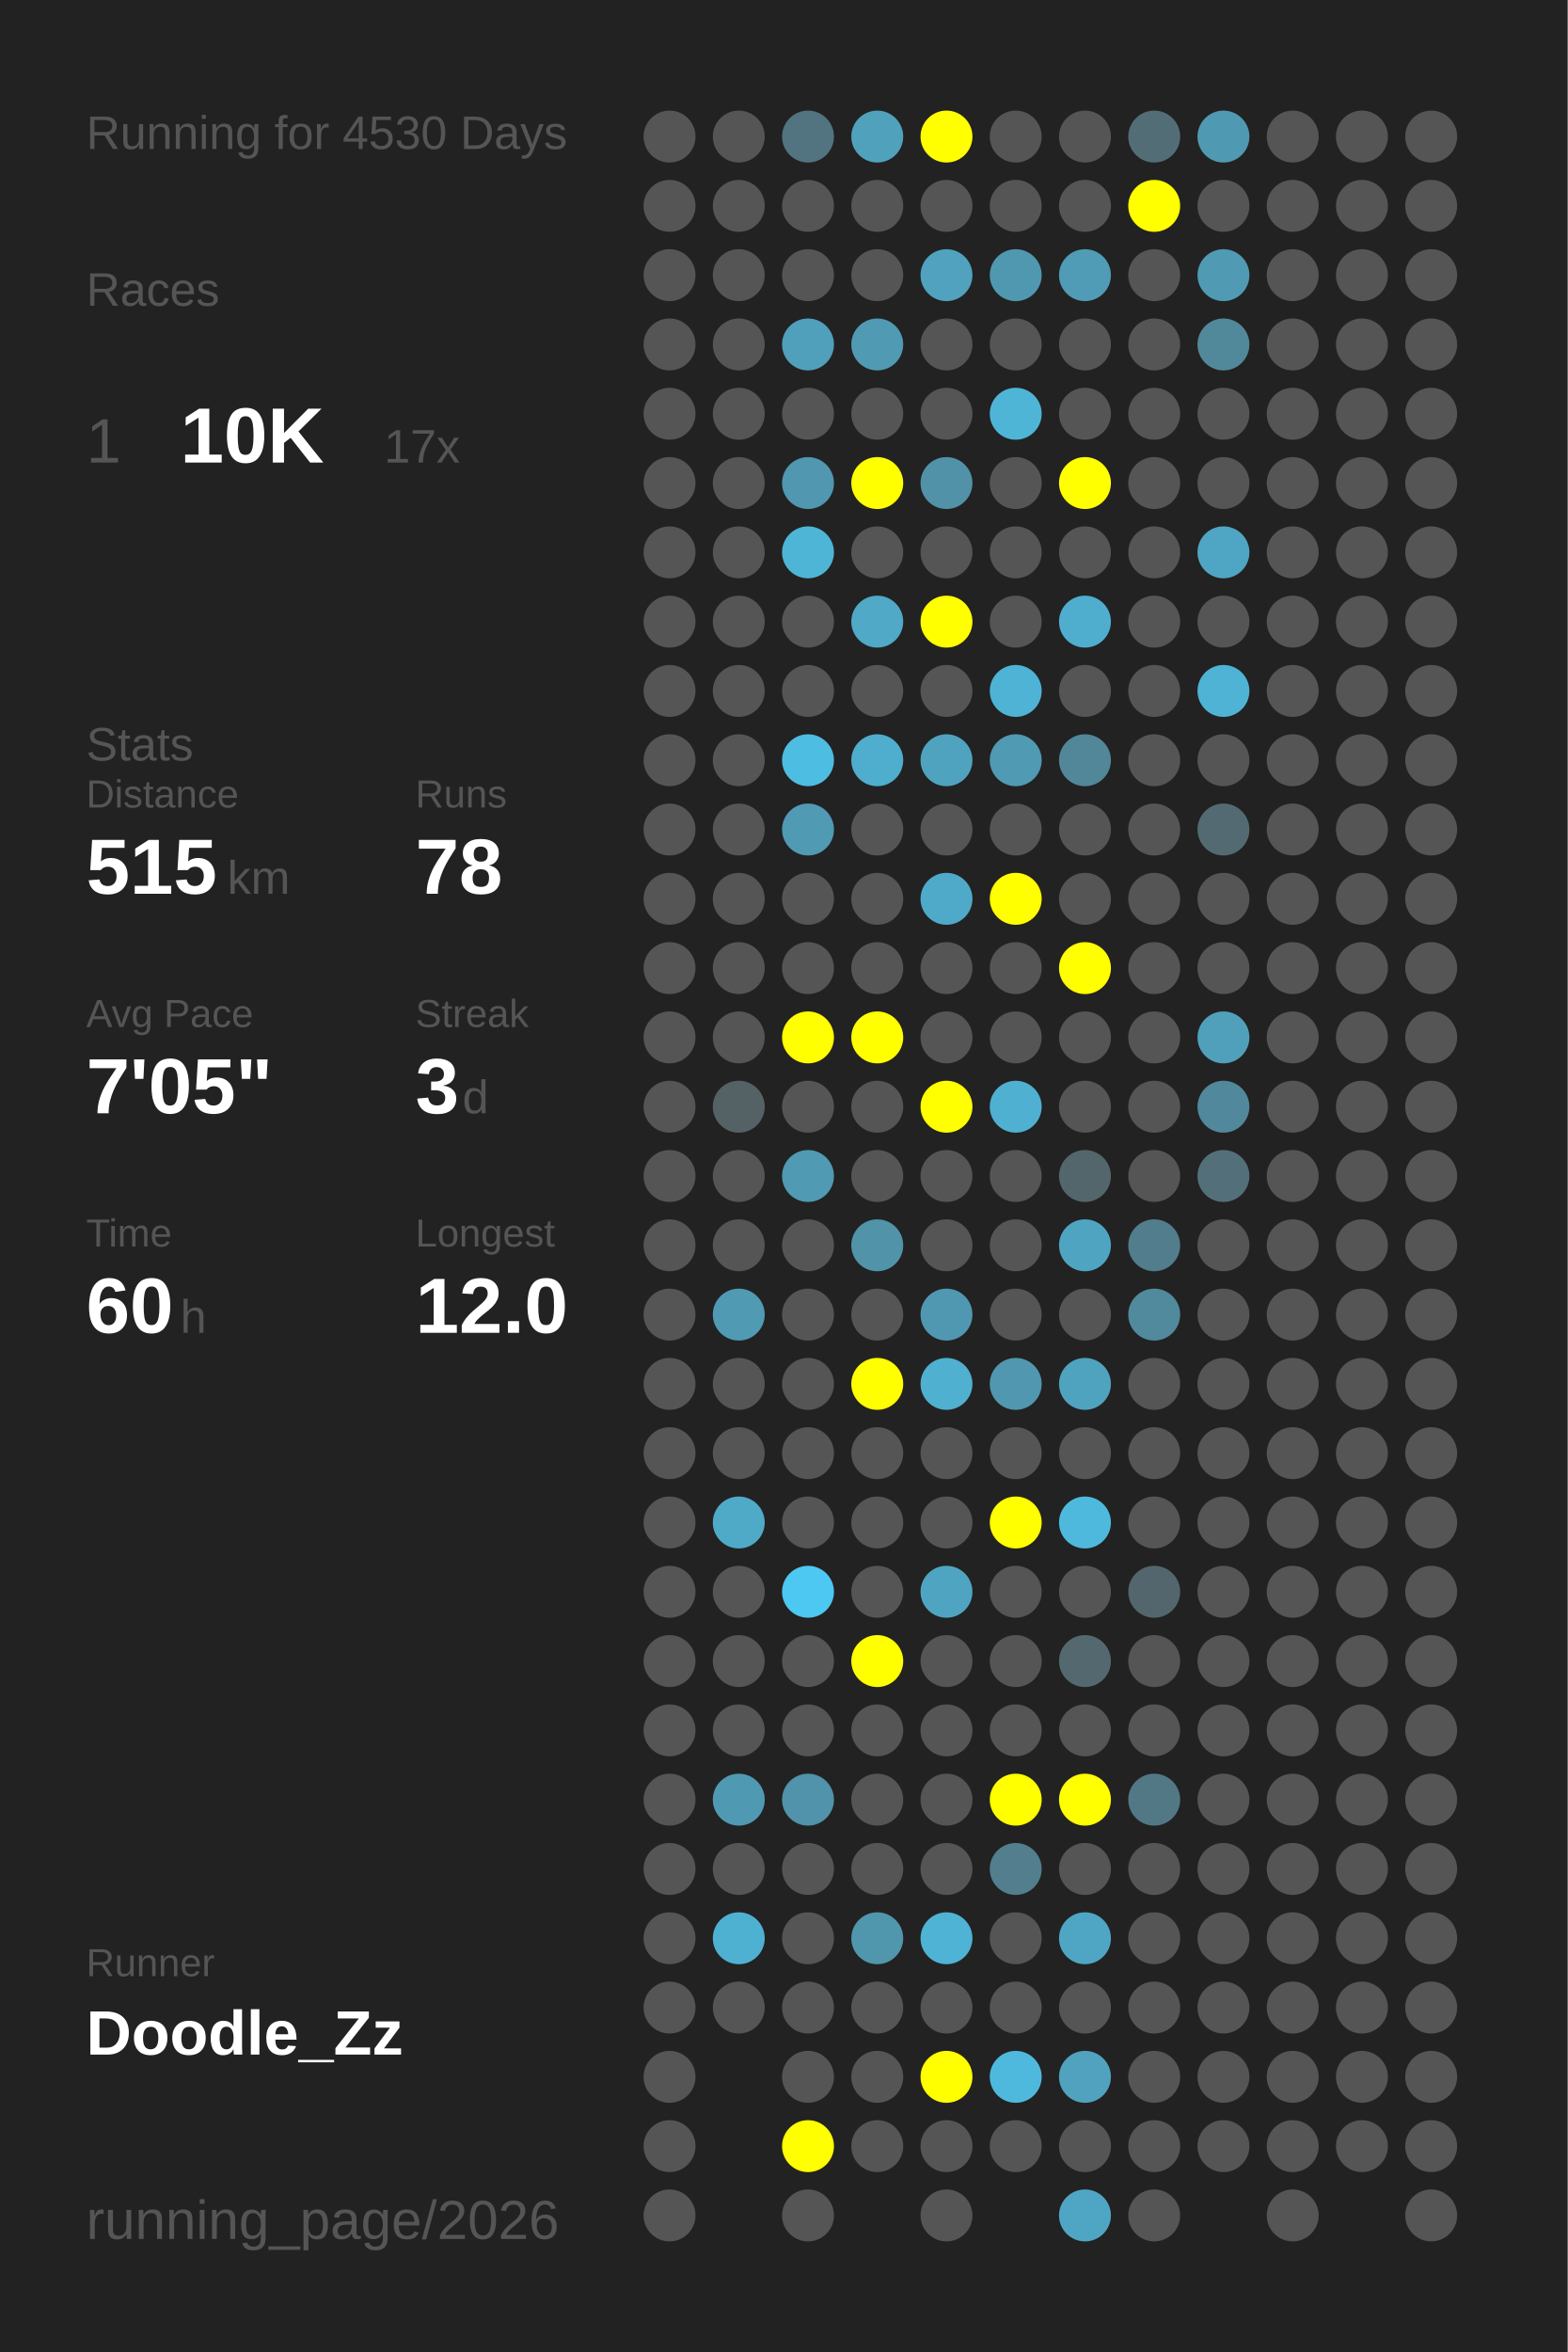
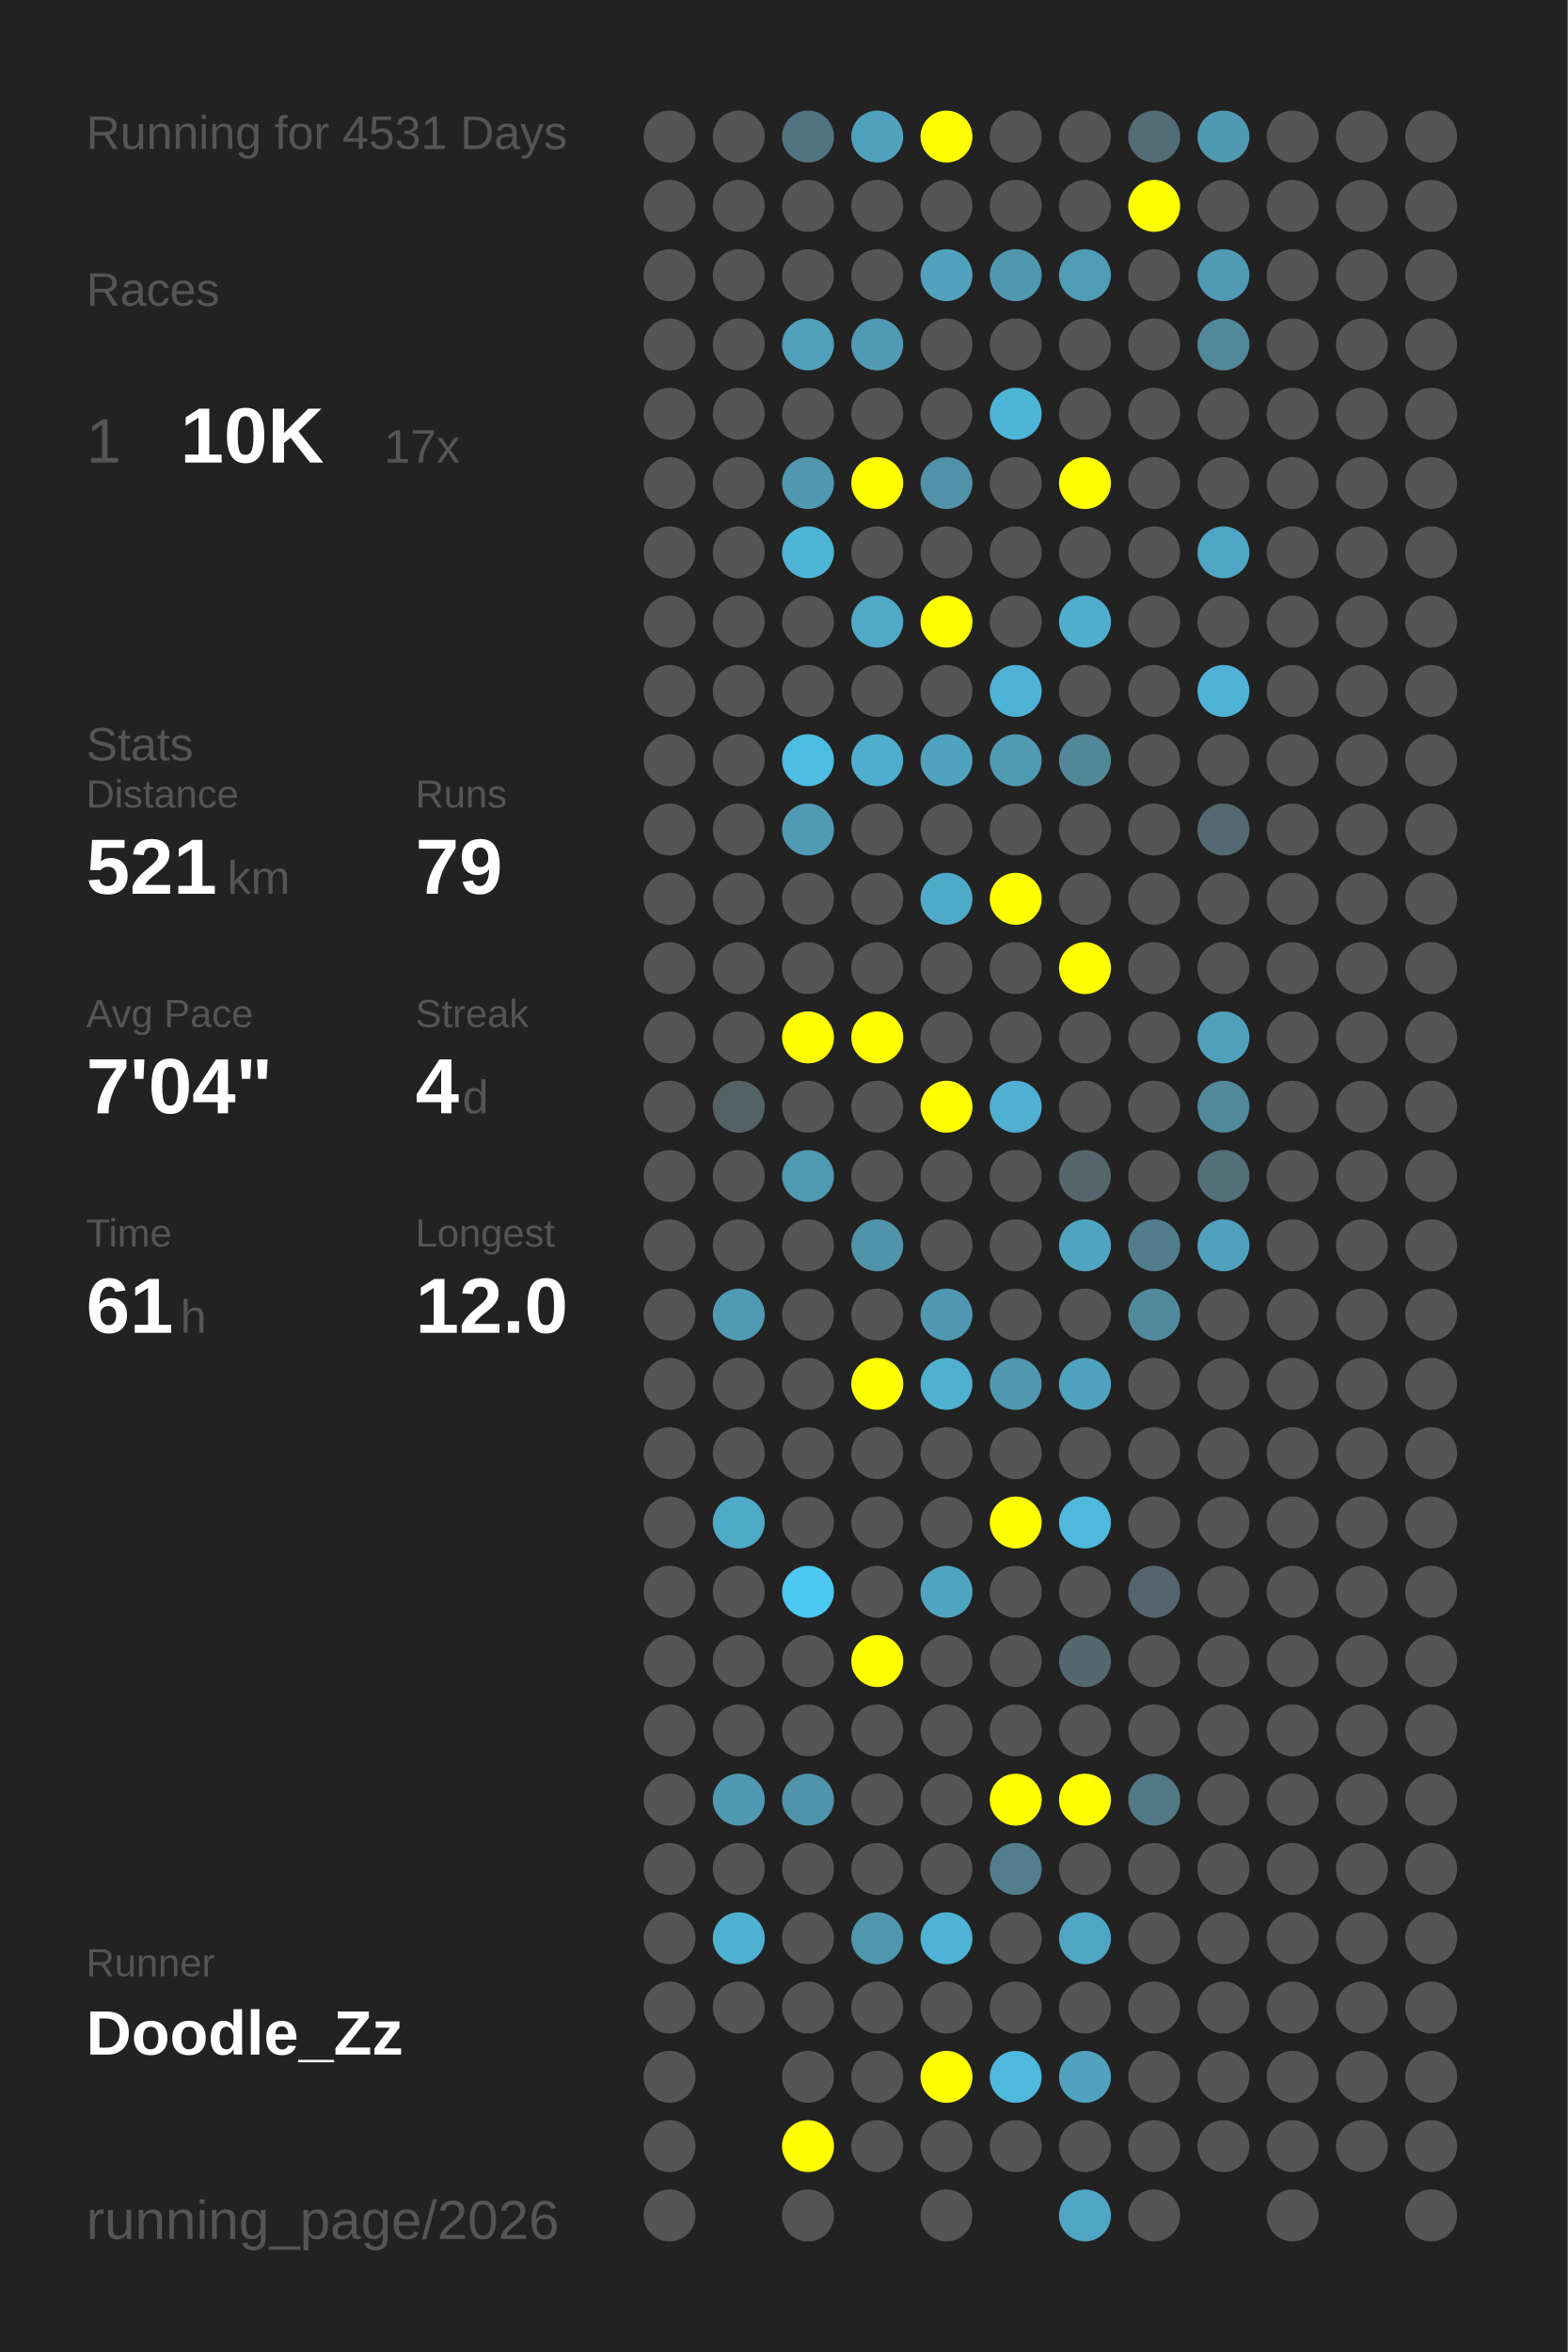
<svg xmlns="http://www.w3.org/2000/svg" baseProfile="full" height="300mm" version="1.1" viewBox="0,0,200,300" width="200mm">
  <defs />
  <rect fill="#222222" height="300" width="200" x="0" y="0" />
-   <text fill="#555555" style="font-size:6px; font-family:Arial;" x="11" y="19">Running for 4530 Days</text>
+   <text fill="#555555" style="font-size:6px; font-family:Arial;" x="11" y="19">Running for 4531 Days</text>
  <text fill="#555555" style="font-size:6px; font-family:Arial;" x="11" y="39">Races</text>
  <text fill="#555555" style="font-size:8px; font-family:Arial;" x="11" y="59">1</text>
  <text fill="#FFFFFF" style="font-size:10px; font-family:Arial; font-weight:bold;" x="23" y="59">10K</text>
  <text fill="#555555" style="font-size:6px; font-family:Arial;" x="49" y="59">17x</text>
  <text fill="#555555" style="font-size:6px; font-family:Arial;" x="11" y="97">Stats</text>
  <text fill="#555555" style="font-size:5px; font-family:Arial;" x="11" y="103">Distance</text>
-   <text fill="#FFFFFF" style="font-size:10px; font-family:Arial; font-weight:bold;" x="11" y="114">515</text>
+   <text fill="#FFFFFF" style="font-size:10px; font-family:Arial; font-weight:bold;" x="11" y="114">521</text>
  <text fill="#555555" style="font-size:6px; font-family:Arial;" x="29" y="114">km</text>
  <text fill="#555555" style="font-size:5px; font-family:Arial;" x="53" y="103">Runs</text>
-   <text fill="#FFFFFF" style="font-size:10px; font-family:Arial; font-weight:bold;" x="53" y="114">78</text>
+   <text fill="#FFFFFF" style="font-size:10px; font-family:Arial; font-weight:bold;" x="53" y="114">79</text>
  <text fill="#555555" style="font-size:5px; font-family:Arial;" x="11" y="131">Avg Pace</text>
-   <text fill="#FFFFFF" style="font-size:10px; font-family:Arial; font-weight:bold;" x="11" y="142">7'05"</text>
+   <text fill="#FFFFFF" style="font-size:10px; font-family:Arial; font-weight:bold;" x="11" y="142">7'04"</text>
  <text fill="#555555" style="font-size:5px; font-family:Arial;" x="53" y="131">Streak</text>
-   <text fill="#FFFFFF" style="font-size:10px; font-family:Arial; font-weight:bold;" x="53" y="142">3</text>
+   <text fill="#FFFFFF" style="font-size:10px; font-family:Arial; font-weight:bold;" x="53" y="142">4</text>
  <text fill="#555555" style="font-size:6px; font-family:Arial;" x="59" y="142">d</text>
  <text fill="#555555" style="font-size:5px; font-family:Arial;" x="11" y="159">Time</text>
-   <text fill="#FFFFFF" style="font-size:10px; font-family:Arial; font-weight:bold;" x="11" y="170">60</text>
+   <text fill="#FFFFFF" style="font-size:10px; font-family:Arial; font-weight:bold;" x="11" y="170">61</text>
  <text fill="#555555" style="font-size:6px; font-family:Arial;" x="23" y="170">h</text>
  <text fill="#555555" style="font-size:5px; font-family:Arial;" x="53" y="159">Longest</text>
  <text fill="#FFFFFF" style="font-size:10px; font-family:Arial; font-weight:bold;" x="53" y="170">12.0</text>
  <text fill="#555555" style="font-size:5px; font-family:Arial;" x="11" y="252.065">Runner</text>
  <text fill="#FFFFFF" style="font-size:8px; font-family:Arial; font-weight:bold;" x="11" y="262.065">Doodle_Zz</text>
  <text fill="#555555" style="font-size:7px; font-family:Arial;" x="11" y="285.581">running_page/2026</text>
  <circle cx="85.417" cy="17.419" fill="#555555" r="3.312" />
  <circle cx="85.417" cy="26.258" fill="#555555" r="3.312" />
  <circle cx="85.417" cy="35.097" fill="#555555" r="3.312" />
  <circle cx="85.417" cy="43.935" fill="#555555" r="3.312" />
  <circle cx="85.417" cy="52.774" fill="#555555" r="3.312" />
  <circle cx="85.417" cy="61.613" fill="#555555" r="3.312" />
  <circle cx="85.417" cy="70.452" fill="#555555" r="3.312" />
  <circle cx="85.417" cy="79.29" fill="#555555" r="3.312" />
  <circle cx="85.417" cy="88.129" fill="#555555" r="3.312" />
  <circle cx="85.417" cy="96.968" fill="#555555" r="3.312" />
  <circle cx="85.417" cy="105.806" fill="#555555" r="3.312" />
  <circle cx="85.417" cy="114.645" fill="#555555" r="3.312" />
  <circle cx="85.417" cy="123.484" fill="#555555" r="3.312" />
  <circle cx="85.417" cy="132.323" fill="#555555" r="3.312" />
  <circle cx="85.417" cy="141.161" fill="#555555" r="3.312" />
  <circle cx="85.417" cy="150" fill="#555555" r="3.312" />
  <circle cx="85.417" cy="158.839" fill="#555555" r="3.312" />
  <circle cx="85.417" cy="167.677" fill="#555555" r="3.312" />
  <circle cx="85.417" cy="176.516" fill="#555555" r="3.312" />
  <circle cx="85.417" cy="185.355" fill="#555555" r="3.312" />
  <circle cx="85.417" cy="194.194" fill="#555555" r="3.312" />
  <circle cx="85.417" cy="203.032" fill="#555555" r="3.312" />
  <circle cx="85.417" cy="211.871" fill="#555555" r="3.312" />
  <circle cx="85.417" cy="220.71" fill="#555555" r="3.312" />
  <circle cx="85.417" cy="229.548" fill="#555555" r="3.312" />
  <circle cx="85.417" cy="238.387" fill="#555555" r="3.312" />
  <circle cx="85.417" cy="247.226" fill="#555555" r="3.312" />
  <circle cx="85.417" cy="256.065" fill="#555555" r="3.312" />
  <circle cx="85.417" cy="264.903" fill="#555555" r="3.312" />
  <circle cx="85.417" cy="273.742" fill="#555555" r="3.312" />
  <circle cx="85.417" cy="282.581" fill="#555555" r="3.312" />
  <circle cx="94.25" cy="17.419" fill="#555555" r="3.312" />
  <circle cx="94.25" cy="26.258" fill="#555555" r="3.312" />
  <circle cx="94.25" cy="35.097" fill="#555555" r="3.312" />
  <circle cx="94.25" cy="43.935" fill="#555555" r="3.312" />
  <circle cx="94.25" cy="52.774" fill="#555555" r="3.312" />
  <circle cx="94.25" cy="61.613" fill="#555555" r="3.312" />
  <circle cx="94.25" cy="70.452" fill="#555555" r="3.312" />
  <circle cx="94.25" cy="79.29" fill="#555555" r="3.312" />
  <circle cx="94.25" cy="88.129" fill="#555555" r="3.312" />
  <circle cx="94.25" cy="96.968" fill="#555555" r="3.312" />
  <circle cx="94.25" cy="105.806" fill="#555555" r="3.312" />
  <circle cx="94.25" cy="114.645" fill="#555555" r="3.312" />
  <circle cx="94.25" cy="123.484" fill="#555555" r="3.312" />
  <circle cx="94.25" cy="132.323" fill="#555555" r="3.312" />
  <circle cx="94.25" cy="141.161" fill="#546266" r="3.312" />
  <circle cx="94.25" cy="150" fill="#555555" r="3.312" />
  <circle cx="94.25" cy="158.839" fill="#555555" r="3.312" />
  <circle cx="94.25" cy="167.677" fill="#509ab3" r="3.312" />
  <circle cx="94.25" cy="176.516" fill="#555555" r="3.312" />
  <circle cx="94.25" cy="185.355" fill="#555555" r="3.312" />
  <circle cx="94.25" cy="194.194" fill="#4faac8" r="3.312" />
  <circle cx="94.25" cy="203.032" fill="#555555" r="3.312" />
  <circle cx="94.25" cy="211.871" fill="#555555" r="3.312" />
  <circle cx="94.25" cy="220.71" fill="#555555" r="3.312" />
  <circle cx="94.25" cy="229.548" fill="#5099b2" r="3.312" />
  <circle cx="94.25" cy="238.387" fill="#555555" r="3.312" />
  <circle cx="94.25" cy="247.226" fill="#4fb1d2" r="3.312" />
  <circle cx="94.25" cy="256.065" fill="#555555" r="3.312" />
  <circle cx="103.083" cy="17.419" fill="#527480" r="3.312" />
  <circle cx="103.083" cy="26.258" fill="#555555" r="3.312" />
  <circle cx="103.083" cy="35.097" fill="#555555" r="3.312" />
  <circle cx="103.083" cy="43.935" fill="#50a0bb" r="3.312" />
  <circle cx="103.083" cy="52.774" fill="#555555" r="3.312" />
  <circle cx="103.083" cy="61.613" fill="#5097af" r="3.312" />
  <circle cx="103.083" cy="70.452" fill="#4eb5d7" r="3.312" />
  <circle cx="103.083" cy="79.29" fill="#555555" r="3.312" />
  <circle cx="103.083" cy="88.129" fill="#555555" r="3.312" />
  <circle cx="103.083" cy="96.968" fill="#4ebde2" r="3.312" />
  <circle cx="103.083" cy="105.806" fill="#509ab3" r="3.312" />
  <circle cx="103.083" cy="114.645" fill="#555555" r="3.312" />
  <circle cx="103.083" cy="123.484" fill="#555555" r="3.312" />
  <circle cx="103.083" cy="132.323" fill="#FFFF00" r="3.312" />
  <circle cx="103.083" cy="141.161" fill="#555555" r="3.312" />
  <circle cx="103.083" cy="150" fill="#509ab3" r="3.312" />
  <circle cx="103.083" cy="158.839" fill="#555555" r="3.312" />
  <circle cx="103.083" cy="167.677" fill="#555555" r="3.312" />
  <circle cx="103.083" cy="176.516" fill="#555555" r="3.312" />
  <circle cx="103.083" cy="185.355" fill="#555555" r="3.312" />
  <circle cx="103.083" cy="194.194" fill="#555555" r="3.312" />
  <circle cx="103.083" cy="203.032" fill="#4dc8f2" r="3.312" />
  <circle cx="103.083" cy="211.871" fill="#555555" r="3.312" />
  <circle cx="103.083" cy="220.71" fill="#555555" r="3.312" />
  <circle cx="103.083" cy="229.548" fill="#5093aa" r="3.312" />
  <circle cx="103.083" cy="238.387" fill="#555555" r="3.312" />
  <circle cx="103.083" cy="247.226" fill="#555555" r="3.312" />
  <circle cx="103.083" cy="256.065" fill="#555555" r="3.312" />
  <circle cx="103.083" cy="264.903" fill="#555555" r="3.312" />
  <circle cx="103.083" cy="273.742" fill="#FFFF00" r="3.312" />
  <circle cx="103.083" cy="282.581" fill="#555555" r="3.312" />
  <circle cx="111.917" cy="17.419" fill="#50a1bc" r="3.312" />
  <circle cx="111.917" cy="26.258" fill="#555555" r="3.312" />
  <circle cx="111.917" cy="35.097" fill="#555555" r="3.312" />
  <circle cx="111.917" cy="43.935" fill="#509ab3" r="3.312" />
  <circle cx="111.917" cy="52.774" fill="#555555" r="3.312" />
  <circle cx="111.917" cy="61.613" fill="#FFFF00" r="3.312" />
  <circle cx="111.917" cy="70.452" fill="#555555" r="3.312" />
  <circle cx="111.917" cy="79.29" fill="#4fa9c7" r="3.312" />
  <circle cx="111.917" cy="88.129" fill="#555555" r="3.312" />
  <circle cx="111.917" cy="96.968" fill="#4fadcd" r="3.312" />
  <circle cx="111.917" cy="105.806" fill="#555555" r="3.312" />
  <circle cx="111.917" cy="114.645" fill="#555555" r="3.312" />
  <circle cx="111.917" cy="123.484" fill="#555555" r="3.312" />
  <circle cx="111.917" cy="132.323" fill="#FFFF00" r="3.312" />
  <circle cx="111.917" cy="141.161" fill="#555555" r="3.312" />
  <circle cx="111.917" cy="150" fill="#555555" r="3.312" />
  <circle cx="111.917" cy="158.839" fill="#5193a9" r="3.312" />
  <circle cx="111.917" cy="167.677" fill="#555555" r="3.312" />
  <circle cx="111.917" cy="176.516" fill="#FFFF00" r="3.312" />
  <circle cx="111.917" cy="185.355" fill="#555555" r="3.312" />
  <circle cx="111.917" cy="194.194" fill="#555555" r="3.312" />
  <circle cx="111.917" cy="203.032" fill="#555555" r="3.312" />
  <circle cx="111.917" cy="211.871" fill="#FFFF00" r="3.312" />
  <circle cx="111.917" cy="220.71" fill="#555555" r="3.312" />
  <circle cx="111.917" cy="229.548" fill="#555555" r="3.312" />
  <circle cx="111.917" cy="238.387" fill="#555555" r="3.312" />
  <circle cx="111.917" cy="247.226" fill="#5096ad" r="3.312" />
  <circle cx="111.917" cy="256.065" fill="#555555" r="3.312" />
  <circle cx="111.917" cy="264.903" fill="#555555" r="3.312" />
  <circle cx="111.917" cy="273.742" fill="#555555" r="3.312" />
  <circle cx="120.75" cy="17.419" fill="#FFFF00" r="3.312" />
  <circle cx="120.75" cy="26.258" fill="#555555" r="3.312" />
  <circle cx="120.75" cy="35.097" fill="#50a2be" r="3.312" />
  <circle cx="120.75" cy="43.935" fill="#555555" r="3.312" />
  <circle cx="120.75" cy="52.774" fill="#555555" r="3.312" />
  <circle cx="120.75" cy="61.613" fill="#5192a8" r="3.312" />
  <circle cx="120.75" cy="70.452" fill="#555555" r="3.312" />
  <circle cx="120.75" cy="79.29" fill="#FFFF00" r="3.312" />
  <circle cx="120.75" cy="88.129" fill="#555555" r="3.312" />
  <circle cx="120.75" cy="96.968" fill="#4fa3bf" r="3.312" />
  <circle cx="120.75" cy="105.806" fill="#555555" r="3.312" />
  <circle cx="120.75" cy="114.645" fill="#4faac9" r="3.312" />
  <circle cx="120.75" cy="123.484" fill="#555555" r="3.312" />
  <circle cx="120.75" cy="132.323" fill="#555555" r="3.312" />
  <circle cx="120.75" cy="141.161" fill="#FFFF00" r="3.312" />
  <circle cx="120.75" cy="150" fill="#555555" r="3.312" />
  <circle cx="120.75" cy="158.839" fill="#555555" r="3.312" />
  <circle cx="120.75" cy="167.677" fill="#5098b1" r="3.312" />
  <circle cx="120.75" cy="176.516" fill="#4fb0d0" r="3.312" />
  <circle cx="120.75" cy="185.355" fill="#555555" r="3.312" />
  <circle cx="120.75" cy="194.194" fill="#555555" r="3.312" />
  <circle cx="120.75" cy="203.032" fill="#4fa5c1" r="3.312" />
  <circle cx="120.75" cy="211.871" fill="#555555" r="3.312" />
  <circle cx="120.75" cy="220.71" fill="#555555" r="3.312" />
  <circle cx="120.75" cy="229.548" fill="#555555" r="3.312" />
  <circle cx="120.75" cy="238.387" fill="#555555" r="3.312" />
  <circle cx="120.75" cy="247.226" fill="#4eb3d4" r="3.312" />
  <circle cx="120.75" cy="256.065" fill="#555555" r="3.312" />
  <circle cx="120.75" cy="264.903" fill="#FFFF00" r="3.312" />
  <circle cx="120.75" cy="273.742" fill="#555555" r="3.312" />
  <circle cx="120.75" cy="282.581" fill="#555555" r="3.312" />
  <circle cx="129.583" cy="17.419" fill="#555555" r="3.312" />
  <circle cx="129.583" cy="26.258" fill="#555555" r="3.312" />
  <circle cx="129.583" cy="35.097" fill="#5098b0" r="3.312" />
  <circle cx="129.583" cy="43.935" fill="#555555" r="3.312" />
  <circle cx="129.583" cy="52.774" fill="#4eb5d7" r="3.312" />
  <circle cx="129.583" cy="61.613" fill="#555555" r="3.312" />
  <circle cx="129.583" cy="70.452" fill="#555555" r="3.312" />
  <circle cx="129.583" cy="79.29" fill="#555555" r="3.312" />
  <circle cx="129.583" cy="88.129" fill="#4eb3d5" r="3.312" />
  <circle cx="129.583" cy="96.968" fill="#509ab3" r="3.312" />
  <circle cx="129.583" cy="105.806" fill="#555555" r="3.312" />
  <circle cx="129.583" cy="114.645" fill="#FFFF00" r="3.312" />
  <circle cx="129.583" cy="123.484" fill="#555555" r="3.312" />
  <circle cx="129.583" cy="132.323" fill="#555555" r="3.312" />
  <circle cx="129.583" cy="141.161" fill="#4fb0d1" r="3.312" />
  <circle cx="129.583" cy="150" fill="#555555" r="3.312" />
  <circle cx="129.583" cy="158.839" fill="#555555" r="3.312" />
  <circle cx="129.583" cy="167.677" fill="#555555" r="3.312" />
  <circle cx="129.583" cy="176.516" fill="#5097af" r="3.312" />
  <circle cx="129.583" cy="185.355" fill="#555555" r="3.312" />
  <circle cx="129.583" cy="194.194" fill="#FFFF00" r="3.312" />
  <circle cx="129.583" cy="203.032" fill="#555555" r="3.312" />
  <circle cx="129.583" cy="211.871" fill="#555555" r="3.312" />
  <circle cx="129.583" cy="220.71" fill="#555555" r="3.312" />
  <circle cx="129.583" cy="229.548" fill="#FFFF00" r="3.312" />
  <circle cx="129.583" cy="238.387" fill="#527e8d" r="3.312" />
  <circle cx="129.583" cy="247.226" fill="#555555" r="3.312" />
  <circle cx="129.583" cy="256.065" fill="#555555" r="3.312" />
  <circle cx="129.583" cy="264.903" fill="#4eb9dd" r="3.312" />
  <circle cx="129.583" cy="273.742" fill="#555555" r="3.312" />
  <circle cx="138.417" cy="17.419" fill="#555555" r="3.312" />
  <circle cx="138.417" cy="26.258" fill="#555555" r="3.312" />
  <circle cx="138.417" cy="35.097" fill="#509bb5" r="3.312" />
  <circle cx="138.417" cy="43.935" fill="#555555" r="3.312" />
  <circle cx="138.417" cy="52.774" fill="#555555" r="3.312" />
  <circle cx="138.417" cy="61.613" fill="#FFFF00" r="3.312" />
  <circle cx="138.417" cy="70.452" fill="#555555" r="3.312" />
  <circle cx="138.417" cy="79.29" fill="#4faece" r="3.312" />
  <circle cx="138.417" cy="88.129" fill="#555555" r="3.312" />
  <circle cx="138.417" cy="96.968" fill="#518799" r="3.312" />
  <circle cx="138.417" cy="105.806" fill="#555555" r="3.312" />
  <circle cx="138.417" cy="114.645" fill="#555555" r="3.312" />
  <circle cx="138.417" cy="123.484" fill="#FFFF00" r="3.312" />
  <circle cx="138.417" cy="132.323" fill="#555555" r="3.312" />
  <circle cx="138.417" cy="141.161" fill="#555555" r="3.312" />
  <circle cx="138.417" cy="150" fill="#53666c" r="3.312" />
  <circle cx="138.417" cy="158.839" fill="#4fa5c1" r="3.312" />
  <circle cx="138.417" cy="167.677" fill="#555555" r="3.312" />
  <circle cx="138.417" cy="176.516" fill="#4fa3bf" r="3.312" />
  <circle cx="138.417" cy="185.355" fill="#555555" r="3.312" />
  <circle cx="138.417" cy="194.194" fill="#4eb9dd" r="3.312" />
  <circle cx="138.417" cy="203.032" fill="#555555" r="3.312" />
  <circle cx="138.417" cy="211.871" fill="#53686f" r="3.312" />
  <circle cx="138.417" cy="220.71" fill="#555555" r="3.312" />
  <circle cx="138.417" cy="229.548" fill="#FFFF00" r="3.312" />
  <circle cx="138.417" cy="238.387" fill="#555555" r="3.312" />
  <circle cx="138.417" cy="247.226" fill="#4fa6c4" r="3.312" />
  <circle cx="138.417" cy="256.065" fill="#555555" r="3.312" />
  <circle cx="138.417" cy="264.903" fill="#50a2be" r="3.312" />
  <circle cx="138.417" cy="273.742" fill="#555555" r="3.312" />
  <circle cx="138.417" cy="282.581" fill="#4fa6c4" r="3.312" />
  <circle cx="147.25" cy="17.419" fill="#536d76" r="3.312" />
  <circle cx="147.25" cy="26.258" fill="#FFFF00" r="3.312" />
  <circle cx="147.25" cy="35.097" fill="#555555" r="3.312" />
  <circle cx="147.25" cy="43.935" fill="#555555" r="3.312" />
  <circle cx="147.25" cy="52.774" fill="#555555" r="3.312" />
  <circle cx="147.25" cy="61.613" fill="#555555" r="3.312" />
  <circle cx="147.25" cy="70.452" fill="#555555" r="3.312" />
  <circle cx="147.25" cy="79.29" fill="#555555" r="3.312" />
  <circle cx="147.25" cy="88.129" fill="#555555" r="3.312" />
  <circle cx="147.25" cy="96.968" fill="#555555" r="3.312" />
  <circle cx="147.25" cy="105.806" fill="#555555" r="3.312" />
  <circle cx="147.25" cy="114.645" fill="#555555" r="3.312" />
  <circle cx="147.25" cy="123.484" fill="#555555" r="3.312" />
  <circle cx="147.25" cy="132.323" fill="#555555" r="3.312" />
  <circle cx="147.25" cy="141.161" fill="#555555" r="3.312" />
  <circle cx="147.25" cy="150" fill="#555555" r="3.312" />
  <circle cx="147.25" cy="158.839" fill="#527d8c" r="3.312" />
  <circle cx="147.25" cy="167.677" fill="#518a9d" r="3.312" />
  <circle cx="147.25" cy="176.516" fill="#555555" r="3.312" />
  <circle cx="147.25" cy="185.355" fill="#555555" r="3.312" />
  <circle cx="147.25" cy="194.194" fill="#555555" r="3.312" />
  <circle cx="147.25" cy="203.032" fill="#53666d" r="3.312" />
  <circle cx="147.25" cy="211.871" fill="#555555" r="3.312" />
  <circle cx="147.25" cy="220.71" fill="#555555" r="3.312" />
  <circle cx="147.25" cy="229.548" fill="#527885" r="3.312" />
  <circle cx="147.25" cy="238.387" fill="#555555" r="3.312" />
  <circle cx="147.25" cy="247.226" fill="#555555" r="3.312" />
  <circle cx="147.25" cy="256.065" fill="#555555" r="3.312" />
  <circle cx="147.25" cy="264.903" fill="#555555" r="3.312" />
  <circle cx="147.25" cy="273.742" fill="#555555" r="3.312" />
  <circle cx="147.25" cy="282.581" fill="#555555" r="3.312" />
  <circle cx="156.083" cy="17.419" fill="#5099b2" r="3.312" />
  <circle cx="156.083" cy="26.258" fill="#555555" r="3.312" />
  <circle cx="156.083" cy="35.097" fill="#509ab3" r="3.312" />
  <circle cx="156.083" cy="43.935" fill="#51899b" r="3.312" />
  <circle cx="156.083" cy="52.774" fill="#555555" r="3.312" />
  <circle cx="156.083" cy="61.613" fill="#555555" r="3.312" />
  <circle cx="156.083" cy="70.452" fill="#4fa6c4" r="3.312" />
  <circle cx="156.083" cy="79.29" fill="#555555" r="3.312" />
  <circle cx="156.083" cy="88.129" fill="#4eb3d5" r="3.312" />
  <circle cx="156.083" cy="96.968" fill="#555555" r="3.312" />
  <circle cx="156.083" cy="105.806" fill="#536a72" r="3.312" />
  <circle cx="156.083" cy="114.645" fill="#555555" r="3.312" />
  <circle cx="156.083" cy="123.484" fill="#555555" r="3.312" />
  <circle cx="156.083" cy="132.323" fill="#50a0bb" r="3.312" />
  <circle cx="156.083" cy="141.161" fill="#51889b" r="3.312" />
  <circle cx="156.083" cy="150" fill="#53707a" r="3.312" />
-   <circle cx="156.083" cy="158.839" fill="#555555" r="3.312" />
+   <circle cx="156.083" cy="158.839" fill="#50a1bd" r="3.312" />
  <circle cx="156.083" cy="167.677" fill="#555555" r="3.312" />
  <circle cx="156.083" cy="176.516" fill="#555555" r="3.312" />
  <circle cx="156.083" cy="185.355" fill="#555555" r="3.312" />
  <circle cx="156.083" cy="194.194" fill="#555555" r="3.312" />
  <circle cx="156.083" cy="203.032" fill="#555555" r="3.312" />
  <circle cx="156.083" cy="211.871" fill="#555555" r="3.312" />
  <circle cx="156.083" cy="220.71" fill="#555555" r="3.312" />
  <circle cx="156.083" cy="229.548" fill="#555555" r="3.312" />
  <circle cx="156.083" cy="238.387" fill="#555555" r="3.312" />
  <circle cx="156.083" cy="247.226" fill="#555555" r="3.312" />
  <circle cx="156.083" cy="256.065" fill="#555555" r="3.312" />
  <circle cx="156.083" cy="264.903" fill="#555555" r="3.312" />
  <circle cx="156.083" cy="273.742" fill="#555555" r="3.312" />
  <circle cx="164.917" cy="17.419" fill="#555555" r="3.312" />
  <circle cx="164.917" cy="26.258" fill="#555555" r="3.312" />
  <circle cx="164.917" cy="35.097" fill="#555555" r="3.312" />
  <circle cx="164.917" cy="43.935" fill="#555555" r="3.312" />
  <circle cx="164.917" cy="52.774" fill="#555555" r="3.312" />
  <circle cx="164.917" cy="61.613" fill="#555555" r="3.312" />
  <circle cx="164.917" cy="70.452" fill="#555555" r="3.312" />
  <circle cx="164.917" cy="79.29" fill="#555555" r="3.312" />
  <circle cx="164.917" cy="88.129" fill="#555555" r="3.312" />
  <circle cx="164.917" cy="96.968" fill="#555555" r="3.312" />
  <circle cx="164.917" cy="105.806" fill="#555555" r="3.312" />
  <circle cx="164.917" cy="114.645" fill="#555555" r="3.312" />
  <circle cx="164.917" cy="123.484" fill="#555555" r="3.312" />
  <circle cx="164.917" cy="132.323" fill="#555555" r="3.312" />
  <circle cx="164.917" cy="141.161" fill="#555555" r="3.312" />
  <circle cx="164.917" cy="150" fill="#555555" r="3.312" />
  <circle cx="164.917" cy="158.839" fill="#555555" r="3.312" />
  <circle cx="164.917" cy="167.677" fill="#555555" r="3.312" />
  <circle cx="164.917" cy="176.516" fill="#555555" r="3.312" />
  <circle cx="164.917" cy="185.355" fill="#555555" r="3.312" />
  <circle cx="164.917" cy="194.194" fill="#555555" r="3.312" />
  <circle cx="164.917" cy="203.032" fill="#555555" r="3.312" />
  <circle cx="164.917" cy="211.871" fill="#555555" r="3.312" />
  <circle cx="164.917" cy="220.71" fill="#555555" r="3.312" />
  <circle cx="164.917" cy="229.548" fill="#555555" r="3.312" />
  <circle cx="164.917" cy="238.387" fill="#555555" r="3.312" />
  <circle cx="164.917" cy="247.226" fill="#555555" r="3.312" />
  <circle cx="164.917" cy="256.065" fill="#555555" r="3.312" />
  <circle cx="164.917" cy="264.903" fill="#555555" r="3.312" />
  <circle cx="164.917" cy="273.742" fill="#555555" r="3.312" />
  <circle cx="164.917" cy="282.581" fill="#555555" r="3.312" />
  <circle cx="173.75" cy="17.419" fill="#555555" r="3.312" />
  <circle cx="173.75" cy="26.258" fill="#555555" r="3.312" />
  <circle cx="173.75" cy="35.097" fill="#555555" r="3.312" />
  <circle cx="173.75" cy="43.935" fill="#555555" r="3.312" />
  <circle cx="173.75" cy="52.774" fill="#555555" r="3.312" />
  <circle cx="173.75" cy="61.613" fill="#555555" r="3.312" />
  <circle cx="173.75" cy="70.452" fill="#555555" r="3.312" />
  <circle cx="173.75" cy="79.29" fill="#555555" r="3.312" />
  <circle cx="173.75" cy="88.129" fill="#555555" r="3.312" />
  <circle cx="173.75" cy="96.968" fill="#555555" r="3.312" />
  <circle cx="173.75" cy="105.806" fill="#555555" r="3.312" />
  <circle cx="173.75" cy="114.645" fill="#555555" r="3.312" />
  <circle cx="173.75" cy="123.484" fill="#555555" r="3.312" />
  <circle cx="173.75" cy="132.323" fill="#555555" r="3.312" />
  <circle cx="173.75" cy="141.161" fill="#555555" r="3.312" />
  <circle cx="173.75" cy="150" fill="#555555" r="3.312" />
  <circle cx="173.75" cy="158.839" fill="#555555" r="3.312" />
  <circle cx="173.75" cy="167.677" fill="#555555" r="3.312" />
  <circle cx="173.75" cy="176.516" fill="#555555" r="3.312" />
  <circle cx="173.75" cy="185.355" fill="#555555" r="3.312" />
  <circle cx="173.75" cy="194.194" fill="#555555" r="3.312" />
  <circle cx="173.75" cy="203.032" fill="#555555" r="3.312" />
  <circle cx="173.75" cy="211.871" fill="#555555" r="3.312" />
  <circle cx="173.75" cy="220.71" fill="#555555" r="3.312" />
  <circle cx="173.75" cy="229.548" fill="#555555" r="3.312" />
  <circle cx="173.75" cy="238.387" fill="#555555" r="3.312" />
  <circle cx="173.75" cy="247.226" fill="#555555" r="3.312" />
  <circle cx="173.75" cy="256.065" fill="#555555" r="3.312" />
  <circle cx="173.75" cy="264.903" fill="#555555" r="3.312" />
  <circle cx="173.75" cy="273.742" fill="#555555" r="3.312" />
  <circle cx="182.583" cy="17.419" fill="#555555" r="3.312" />
  <circle cx="182.583" cy="26.258" fill="#555555" r="3.312" />
  <circle cx="182.583" cy="35.097" fill="#555555" r="3.312" />
  <circle cx="182.583" cy="43.935" fill="#555555" r="3.312" />
  <circle cx="182.583" cy="52.774" fill="#555555" r="3.312" />
  <circle cx="182.583" cy="61.613" fill="#555555" r="3.312" />
  <circle cx="182.583" cy="70.452" fill="#555555" r="3.312" />
  <circle cx="182.583" cy="79.29" fill="#555555" r="3.312" />
  <circle cx="182.583" cy="88.129" fill="#555555" r="3.312" />
  <circle cx="182.583" cy="96.968" fill="#555555" r="3.312" />
  <circle cx="182.583" cy="105.806" fill="#555555" r="3.312" />
  <circle cx="182.583" cy="114.645" fill="#555555" r="3.312" />
  <circle cx="182.583" cy="123.484" fill="#555555" r="3.312" />
  <circle cx="182.583" cy="132.323" fill="#555555" r="3.312" />
  <circle cx="182.583" cy="141.161" fill="#555555" r="3.312" />
  <circle cx="182.583" cy="150" fill="#555555" r="3.312" />
  <circle cx="182.583" cy="158.839" fill="#555555" r="3.312" />
  <circle cx="182.583" cy="167.677" fill="#555555" r="3.312" />
  <circle cx="182.583" cy="176.516" fill="#555555" r="3.312" />
  <circle cx="182.583" cy="185.355" fill="#555555" r="3.312" />
  <circle cx="182.583" cy="194.194" fill="#555555" r="3.312" />
  <circle cx="182.583" cy="203.032" fill="#555555" r="3.312" />
  <circle cx="182.583" cy="211.871" fill="#555555" r="3.312" />
  <circle cx="182.583" cy="220.71" fill="#555555" r="3.312" />
  <circle cx="182.583" cy="229.548" fill="#555555" r="3.312" />
  <circle cx="182.583" cy="238.387" fill="#555555" r="3.312" />
  <circle cx="182.583" cy="247.226" fill="#555555" r="3.312" />
  <circle cx="182.583" cy="256.065" fill="#555555" r="3.312" />
  <circle cx="182.583" cy="264.903" fill="#555555" r="3.312" />
  <circle cx="182.583" cy="273.742" fill="#555555" r="3.312" />
  <circle cx="182.583" cy="282.581" fill="#555555" r="3.312" />
</svg>
